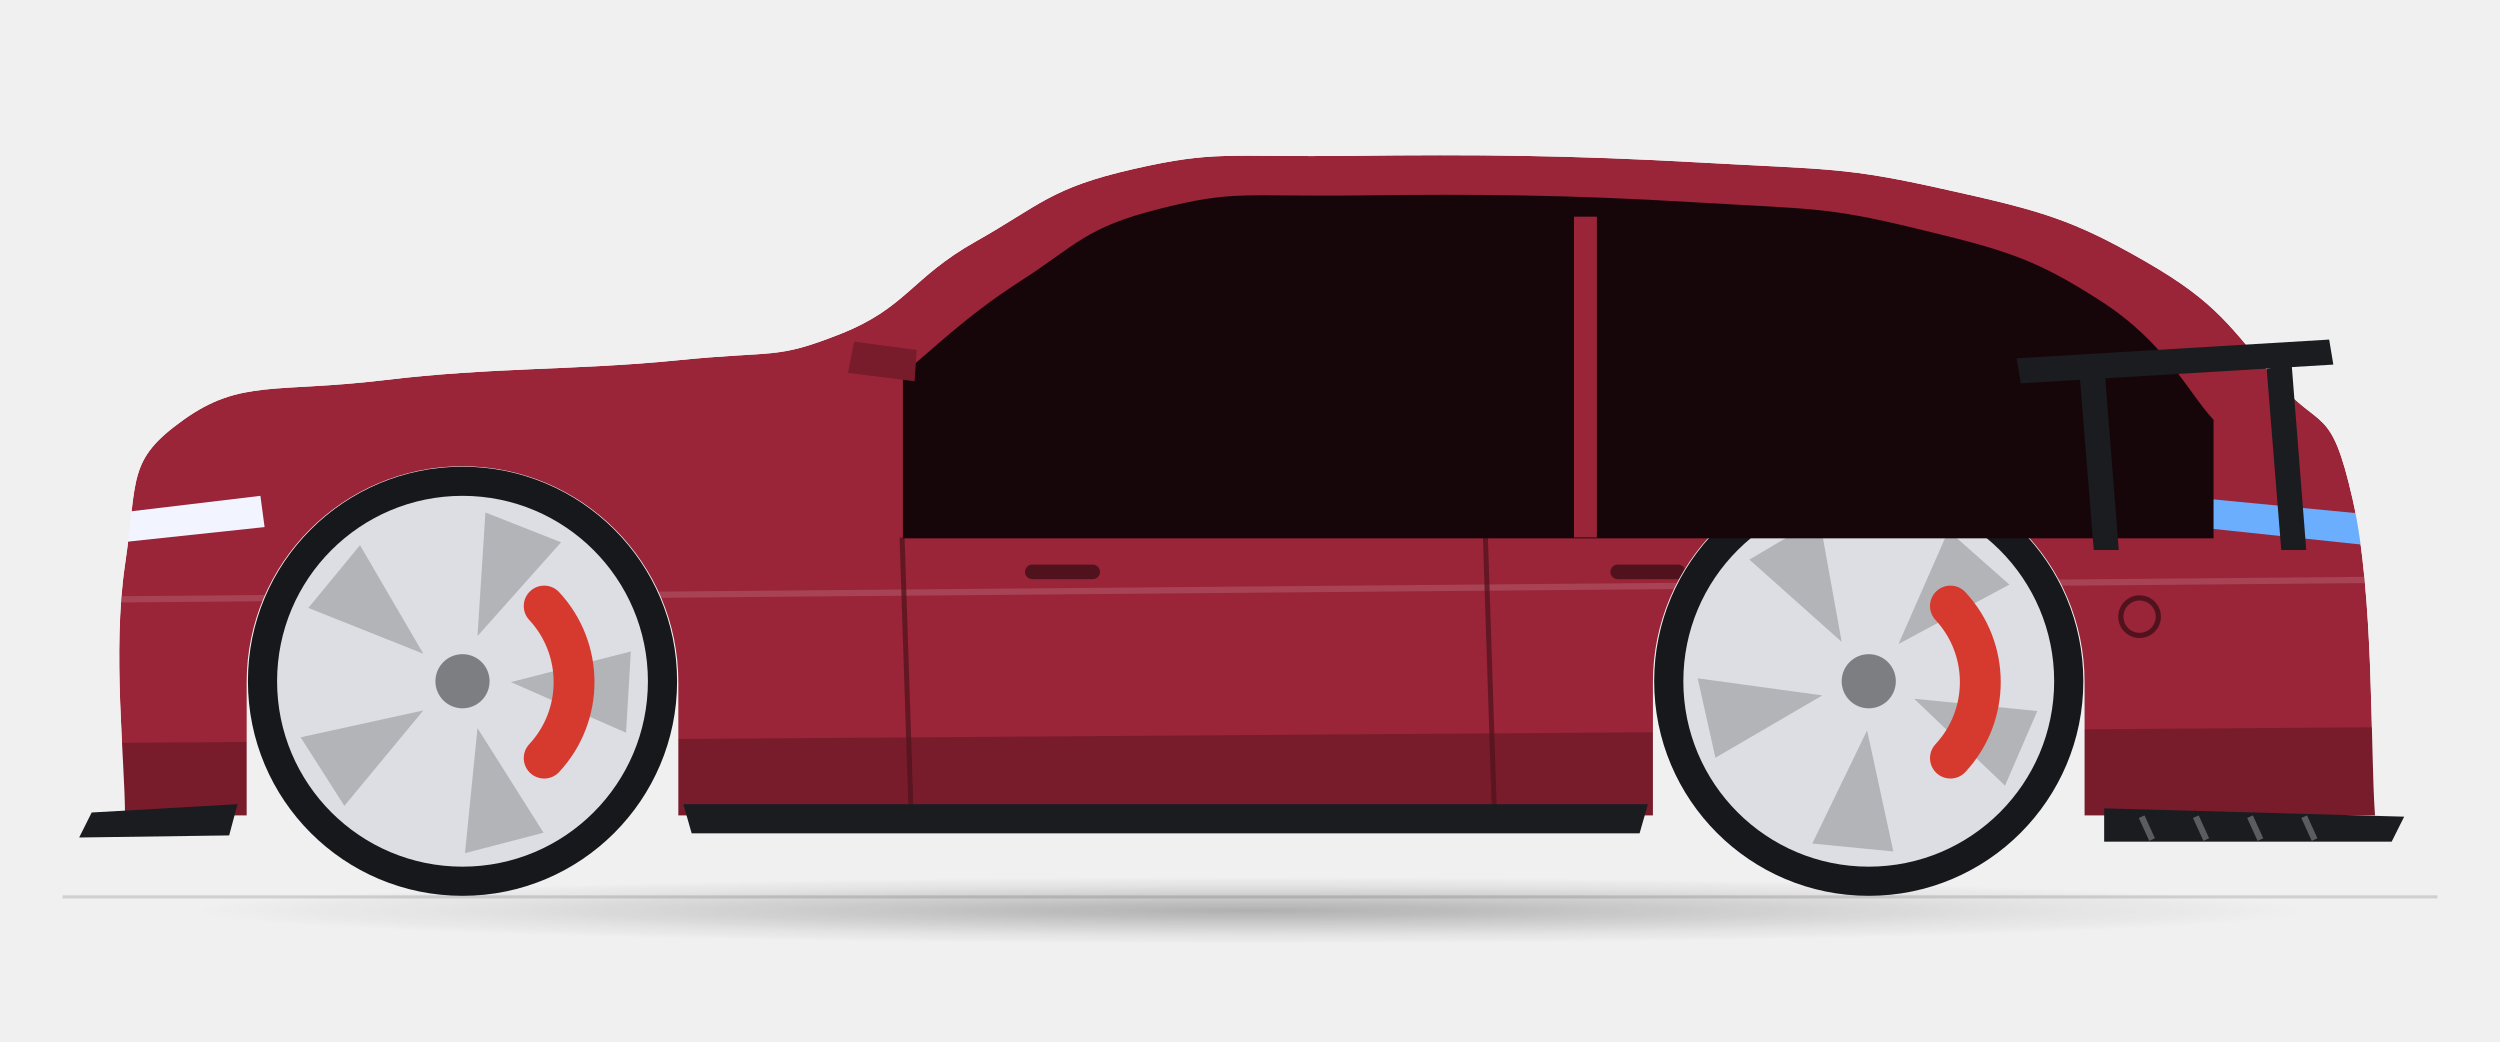
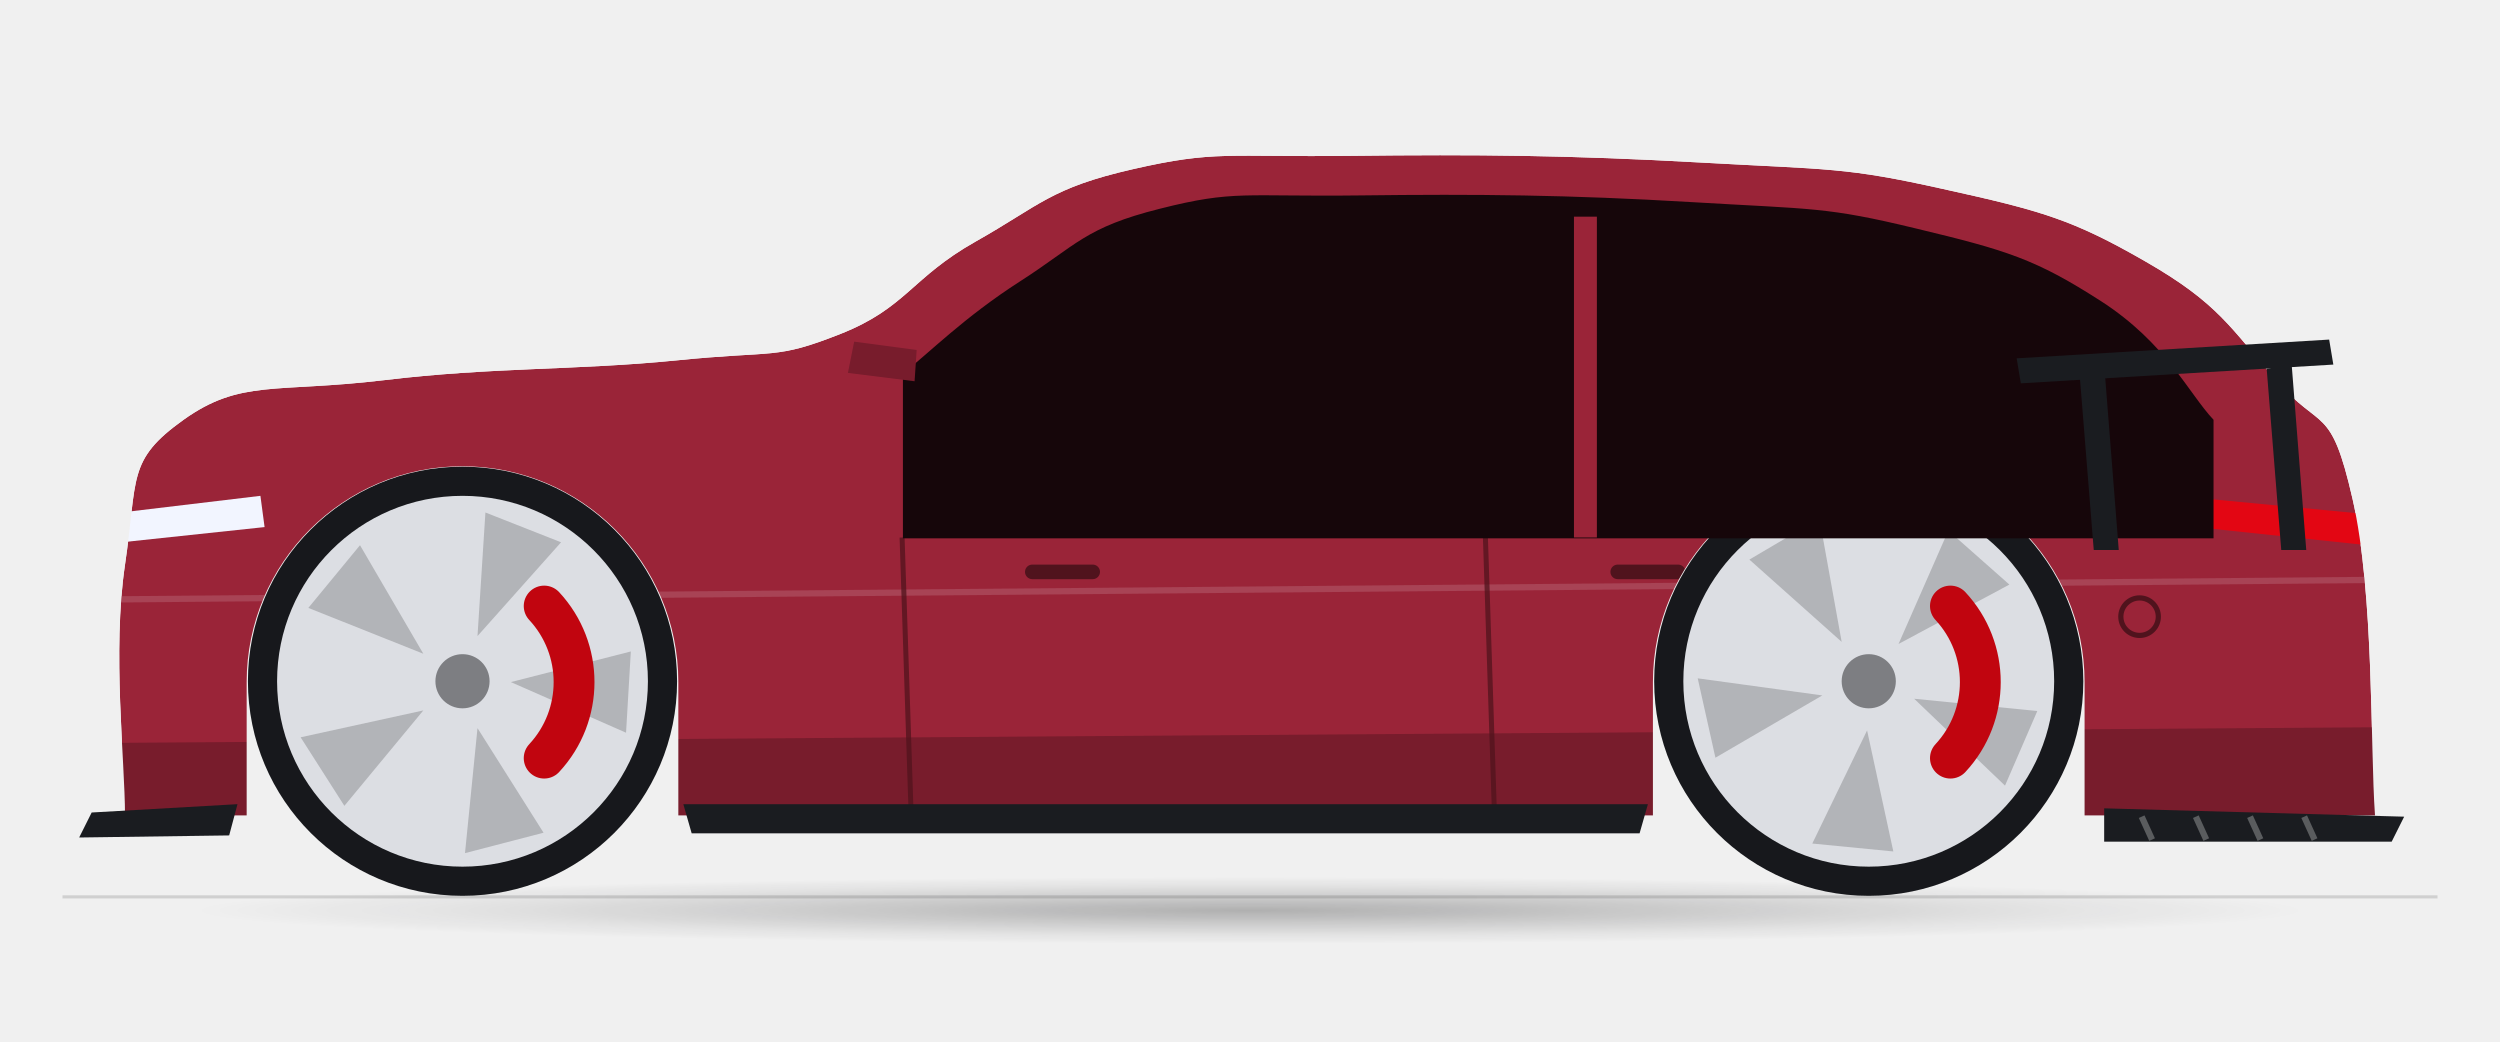
<svg xmlns="http://www.w3.org/2000/svg" viewBox="0 0 1200 500" fill="none" role="img" aria-label="KREBS KX, Seitenansicht">
  <defs>
    <mask id="bckx9A2438solid3" maskUnits="userSpaceOnUse" x="0" y="0" width="1200" height="500">
      <path d="M 60.0 391.4 C 60.0 364.9 53.8 312.9 60.0 271.1 C 66.2 229.3 60.8 221.0 88.1 201.5 C 115.4 182.0 132.2 188.7 184.2 182.5 C 236.2 176.2 276.4 177.8 324.6 173.0 C 372.8 168.1 371.8 172.8 403.4 160.3 C 435.0 147.8 437.4 133.4 468.2 116.0 C 499.1 98.6 504.2 90.2 543.8 81.2 C 583.5 72.1 588.7 75.5 648.6 74.8 C 708.5 74.1 753.5 74.5 816.0 78.0 C 878.5 81.5 885.6 80.2 932.6 90.7 C 979.7 101.1 994.7 105.3 1029.8 125.5 C 1065.0 145.7 1070.6 157.4 1092.5 182.5 C 1114.3 207.5 1118.7 193.5 1129.2 239.4 C 1139.7 285.4 1137.6 358.0 1140.0 391.4 L 60.0 391.4 Z" fill="#fff" />
      <path d=" M 118.4 421.4 L 118.4 327.4 A 103.6 103.6 0 0 1 325.6 327.4 L 325.6 421.4 Z M 793.4 421.4 L 793.4 327.4 A 103.6 103.6 0 0 1 1000.6 327.4 L 1000.6 421.4 Z" fill="#000" />
    </mask>
    <radialGradient id="shkx9A2438solid3" cx=".5" cy=".5" r=".5">
      <stop offset="0" stop-color="#0B0B0C" stop-opacity=".28" />
      <stop offset=".7" stop-color="#0B0B0C" stop-opacity=".07" />
      <stop offset="1" stop-color="#0B0B0C" stop-opacity="0" />
    </radialGradient>
  </defs>
  <ellipse cx="600" cy="437" rx="508" ry="16" fill="url(#shkx9A2438solid3)" />
  <circle cx="222" cy="327" r="103" fill="#17181C" />
  <circle cx="222" cy="327" r="89" fill="#DCDEE3" />
  <path d="M 245.2 327.4 L 300.5 351.7 L 302.8 312.7 Z" fill="#0B0B0C" fill-opacity=".20" />
  <path d="M 229.2 349.5 L 223.2 409.5 L 260.9 399.7 Z" fill="#0B0B0C" fill-opacity=".20" />
  <path d="M 203.2 341.0 L 144.3 353.9 L 165.3 386.8 Z" fill="#0B0B0C" fill-opacity=".20" />
  <path d="M 203.2 313.8 L 172.8 261.7 L 148.0 291.8 Z" fill="#0B0B0C" fill-opacity=".20" />
  <path d="M 229.2 305.3 L 269.3 260.3 L 233.0 246.0 Z" fill="#0B0B0C" fill-opacity=".20" />
-   <path d="M 261.2 290.9 A 53.6 53.6 0 0 1 261.2 363.9" stroke="#D6392E" stroke-width="19.6" stroke-linecap="round" fill="none" />
+   <path d="M 261.2 290.9 A 53.6 53.6 0 0 1 261.2 363.9" stroke="#C1050F" stroke-width="19.6" stroke-linecap="round" fill="none" />
  <circle cx="222" cy="327" r="13" fill="#0B0B0C" fill-opacity=".45" />
  <circle cx="897" cy="327" r="103" fill="#17181C" />
  <circle cx="897" cy="327" r="89" fill="#DCDEE3" />
  <path d="M 918.8 335.4 L 962.4 377.1 L 977.9 341.3 Z" fill="#0B0B0C" fill-opacity=".20" />
  <path d="M 896.2 350.6 L 869.9 404.9 L 908.8 408.7 Z" fill="#0B0B0C" fill-opacity=".20" />
  <path d="M 874.7 333.8 L 814.9 325.6 L 823.4 363.7 Z" fill="#0B0B0C" fill-opacity=".20" />
  <path d="M 884.0 308.1 L 873.3 248.8 L 839.7 268.6 Z" fill="#0B0B0C" fill-opacity=".20" />
  <path d="M 911.3 309.1 L 964.5 280.6 L 935.2 254.7 Z" fill="#0B0B0C" fill-opacity=".20" />
-   <path d="M 936.2 290.9 A 53.6 53.6 0 0 1 936.2 363.9" stroke="#D6392E" stroke-width="19.6" stroke-linecap="round" fill="none" />
+   <path d="M 936.2 290.9 A 53.6 53.6 0 0 1 936.2 363.9" stroke="#C1050F" stroke-width="19.6" stroke-linecap="round" fill="none" />
  <circle cx="897" cy="327" r="13" fill="#0B0B0C" fill-opacity=".45" />
  <g mask="url(#bckx9A2438solid3)">
    <path d="M 60.0 391.4 C 60.0 364.9 53.8 312.9 60.0 271.1 C 66.2 229.3 60.8 221.0 88.1 201.5 C 115.4 182.0 132.2 188.7 184.2 182.5 C 236.2 176.2 276.4 177.8 324.6 173.0 C 372.8 168.1 371.8 172.8 403.4 160.3 C 435.0 147.8 437.4 133.4 468.2 116.0 C 499.1 98.6 504.2 90.2 543.8 81.2 C 583.5 72.1 588.7 75.5 648.6 74.8 C 708.5 74.1 753.5 74.5 816.0 78.0 C 878.5 81.5 885.6 80.2 932.6 90.7 C 979.7 101.1 994.7 105.3 1029.8 125.5 C 1065.0 145.7 1070.6 157.4 1092.5 182.5 C 1114.3 207.5 1118.7 193.5 1129.2 239.4 C 1139.7 285.4 1137.6 358.0 1140.0 391.4 L 60.0 391.4 Z" fill="#9A2438" />
    <path d="M 20 356.8 L 1180 348.8 L 1180 431.4 L 20 431.4 Z" fill="#781C2C" />
    <path d="M 20 288 L 1180 278" stroke="#B05464" stroke-width="3" stroke-opacity=".65" />
    <path d="M 433 258 L 438 411" stroke="#50131D" stroke-width="2.4" stroke-opacity=".75" />
    <path d="M 713 258 L 718 411" stroke="#50131D" stroke-width="2.4" stroke-opacity=".75" />
    <rect x="492" y="271" width="36" height="7" rx="3.5" fill="#50131D" />
    <rect x="773" y="271" width="36" height="7" rx="3.5" fill="#50131D" />
    <path d="M 33 249 l 92 -11 l 2 15 l -94 10 Z" fill="#F2F5FF" />
-     <path d="M 1055 239 l 104 10 l -1 15 l -104 -11 Z" fill="#6AAEFD" />
+     <path d="M 1055 239 l 104 10 l -1 15 l -104 -11 Z" fill="#E30613" />
    <circle cx="1027" cy="296" r="9" fill="none" stroke="#50131D" stroke-width="2.5" />
  </g>
  <path d="M 433.4 179.3 C 445.8 169.6 462.6 152.4 489.7 135.0 C 516.8 117.6 520.8 109.2 556.7 100.2 C 592.6 91.1 596.8 94.5 652.9 93.8 C 709.0 93.1 753.0 93.5 811.7 97.0 C 870.4 100.5 876.5 99.2 919.8 109.7 C 963.1 120.1 977.0 124.3 1008.4 144.5 C 1039.8 164.7 1050.6 188.9 1062.5 201.5 L 1062.5 258.4 L 433.4 258.4 Z" fill="#16060A" />
  <path d="M 761 104 L 761 258" stroke="#9A2438" stroke-width="11" />
  <path d="M 440 168 l -30 -4 l -3 15 l 32 4 Z" fill="#781C2C" />
  <path d="M 328 386 L 791 386 L 787 400 L 332 400 Z" fill="#1A1C20" />
  <path d="M 44 390 L 114 386 L 110 401 L 38 402 Z" fill="#1A1C20" />
  <path d="M 1010 388 L 1154 392 L 1148 404 L 1010 404 Z" fill="#1A1C20" />
  <path d="M 1028 392 L 1033 403" stroke="#5A5C5E" stroke-width="3" />
  <path d="M 1054 392 L 1059 403" stroke="#5A5C5E" stroke-width="3" />
  <path d="M 1080 392 L 1085 403" stroke="#5A5C5E" stroke-width="3" />
  <path d="M 1106 392 L 1111 403" stroke="#5A5C5E" stroke-width="3" />
  <path d="M 968 172 L 1118 163 L 1120 175 L 970 184 Z" fill="#1A1C20" />
  <path d="M 998 177 L 1005 264 L 1017 264 L 1010 175 Z" fill="#1A1C20" />
  <path d="M 1088 177 L 1095 264 L 1107 264 L 1100 175 Z" fill="#1A1C20" />
  <path d="M 30 430.5 L 1170 430.5" stroke="#0B0B0C" stroke-opacity=".14" stroke-width="1.5" />
</svg>
